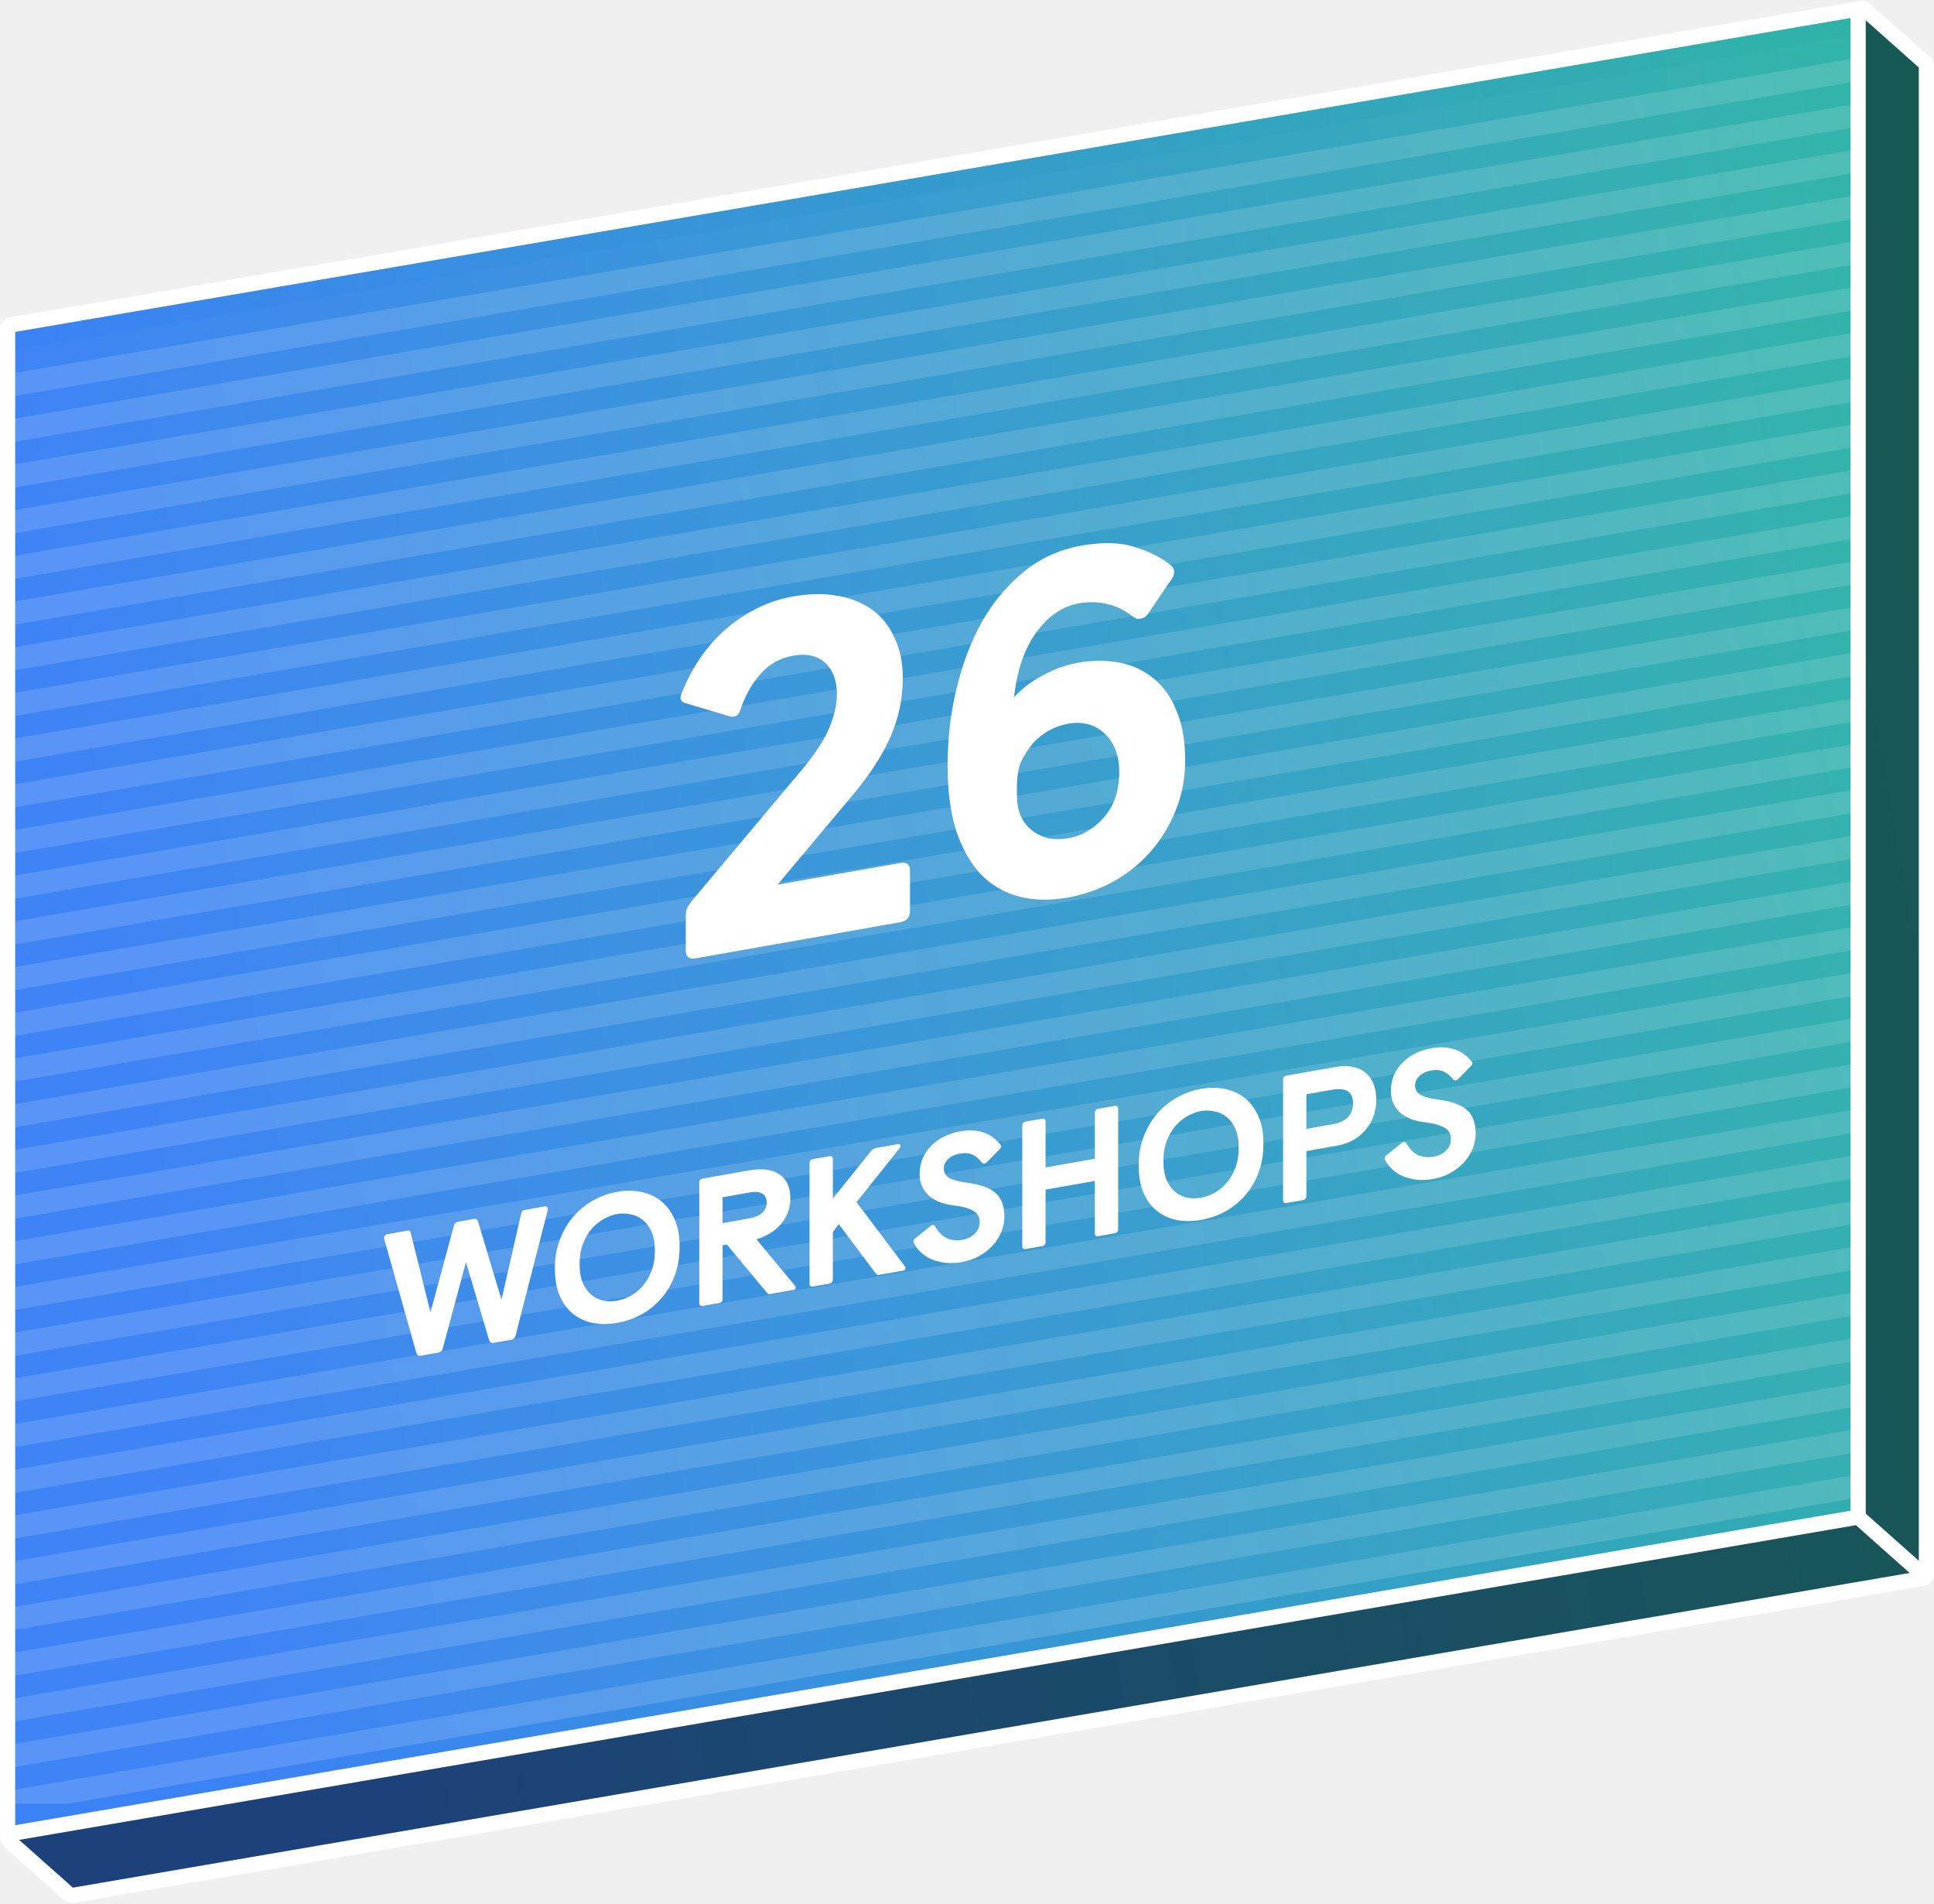
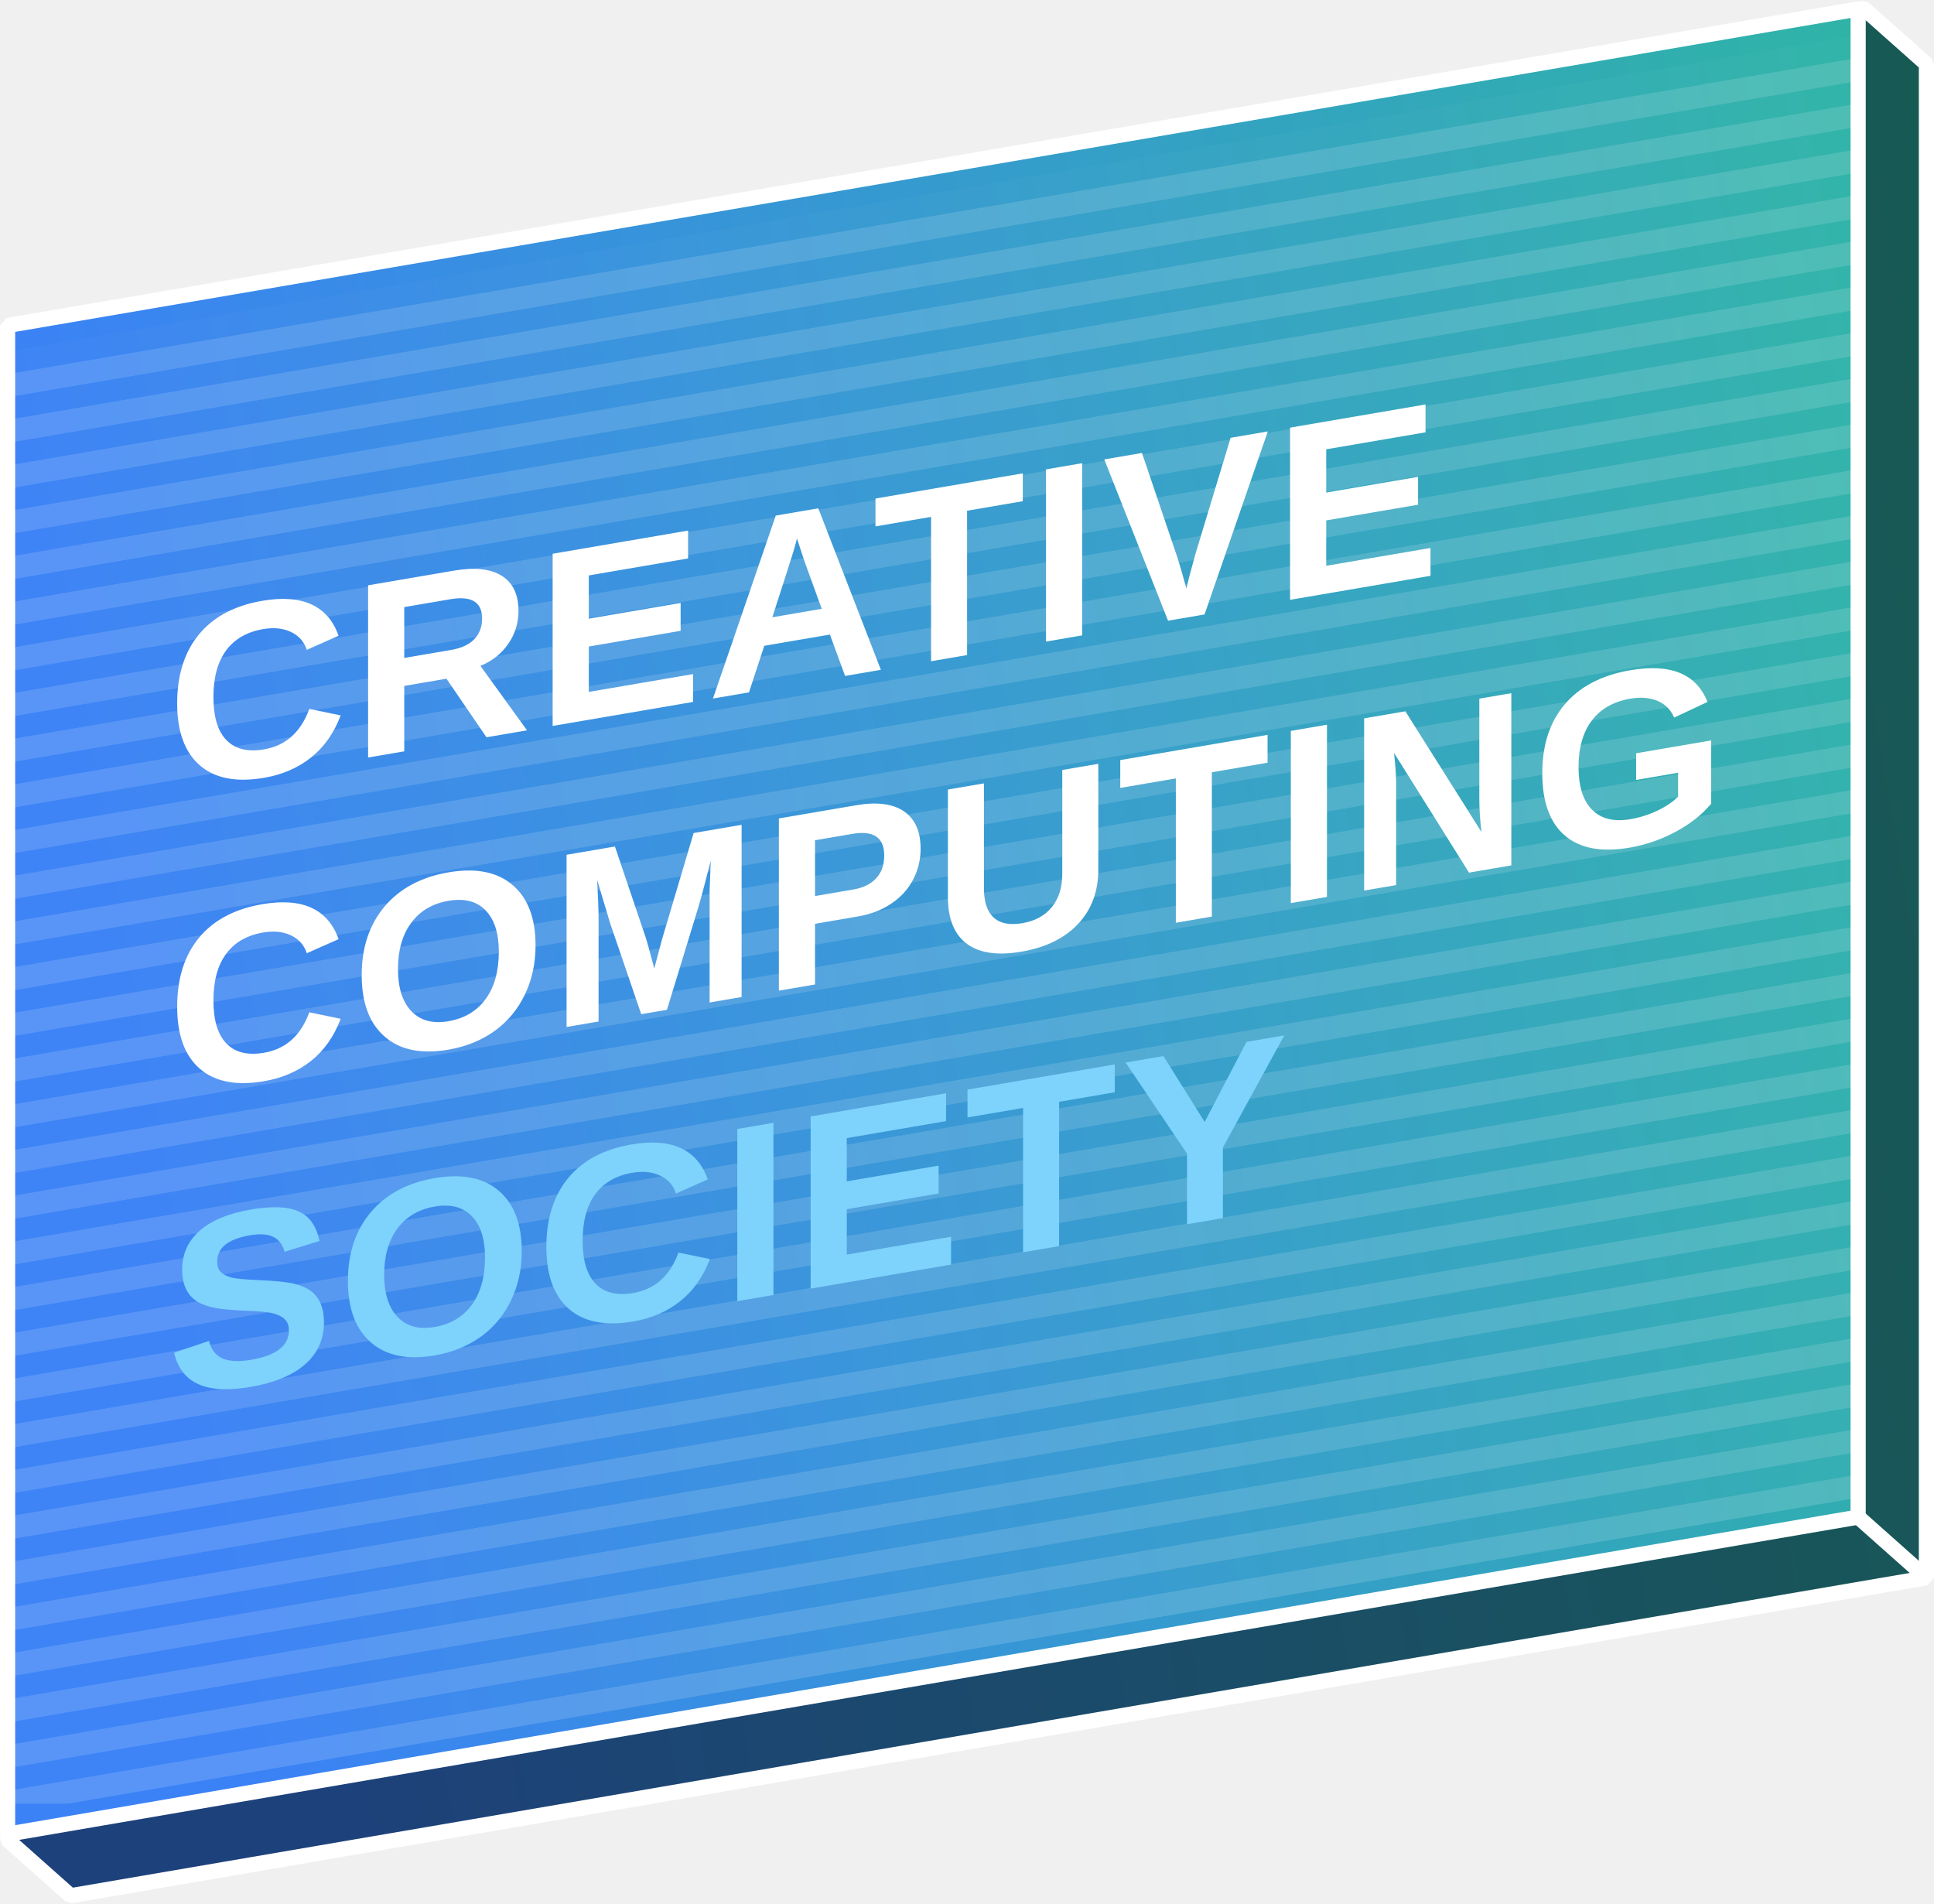
<svg xmlns="http://www.w3.org/2000/svg" xmlns:xlink="http://www.w3.org/1999/xlink" fill="none" height="251" viewBox="0 0 255 251" width="255">
  <linearGradient id="a">
    <stop offset="0" stop-color="#3b82f6" />
    <stop offset="1" stop-color="#2fb4a6" />
  </linearGradient>
  <linearGradient id="b" gradientUnits="userSpaceOnUse" x1="9" x2="255.009" xlink:href="#a" y1="50.75" y2="7.88" />
  <linearGradient id="c" gradientUnits="userSpaceOnUse" x1="-0" x2="246.009" xlink:href="#a" y1="42.75" y2="-.121" />
  <clipPath id="d">
    <path d="m0 0h245v237.798h-245z" />
  </clipPath>
  <path d="m245.713 1.083 8.287 7.366v199.564l-244.695 41.92-8.284-7.363 8.942-191.681z" fill="url(#b)" />
  <path d="m245.713 1.083 8.287 7.366v199.564l-244.695 41.92-8.284-7.363 8.942-191.681z" fill="#000" fill-opacity=".5" />
  <g stroke="#fff">
    <path d="m245.713 1.083 8.287 7.366v199.564l-244.695 41.92-8.284-7.363 8.942-191.681z" stroke-linejoin="bevel" stroke-width="2" />
    <path d="m1 241.814v-198.9l244-41.728v198.827z" fill="url(#c)" stroke-linejoin="bevel" stroke-width="2" />
    <path d="m245 200 9 8" stroke-width="2" />
    <g clip-path="url(#d)" stroke-linejoin="bevel" stroke-width="3">
      <path d="m0 48.025 281-48.025" stroke-opacity=".02" />
      <path d="m0 51.025 281-48.025" stroke-opacity=".15" />
      <path d="m0 54.05 281-48.025" stroke-opacity=".02" />
      <path d="m0 57.05 281-48.025" stroke-opacity=".15" />
      <path d="m0 60.075 281-48.025" stroke-opacity=".02" />
      <path d="m0 63.075 281-48.025" stroke-opacity=".15" />
      <path d="m0 66.1 281-48.025" stroke-opacity=".02" />
      <path d="m0 69.1 281-48.025" stroke-opacity=".15" />
      <path d="m0 72.125 281-48.025" stroke-opacity=".02" />
      <path d="m0 75.125 281-48.025" stroke-opacity=".15" />
      <path d="m0 78.15 281-48.025" stroke-opacity=".02" />
      <path d="m0 81.15 281-48.025" stroke-opacity=".15" />
      <path d="m0 84.175 281-48.025" stroke-opacity=".02" />
      <path d="m0 87.175 281-48.025" stroke-opacity=".15" />
      <path d="m0 90.2 281-48.025" stroke-opacity=".02" />
      <path d="m0 93.2 281-48.025" stroke-opacity=".15" />
      <path d="m0 96.224 281-48.025" stroke-opacity=".02" />
      <path d="m0 99.224 281-48.025" stroke-opacity=".15" />
      <path d="m0 102.249 281-48.025" stroke-opacity=".02" />
      <path d="m0 105.249 281-48.025" stroke-opacity=".15" />
      <path d="m0 108.274 281-48.025" stroke-opacity=".02" />
      <path d="m0 111.274 281-48.025" stroke-opacity=".15" />
      <path d="m0 114.299 281-48.025" stroke-opacity=".02" />
      <path d="m0 117.299 281-48.025" stroke-opacity=".15" />
      <path d="m0 120.324 281-48.025" stroke-opacity=".02" />
      <path d="m0 123.324 281-48.025" stroke-opacity=".15" />
      <path d="m0 126.349 281-48.025" stroke-opacity=".02" />
      <path d="m0 129.349 281-48.025" stroke-opacity=".15" />
      <path d="m0 132.374 281-48.025" stroke-opacity=".02" />
      <path d="m0 135.374 281-48.025" stroke-opacity=".15" />
      <path d="m0 138.399 281-48.025" stroke-opacity=".02" />
      <path d="m0 141.399 281-48.025" stroke-opacity=".15" />
      <path d="m0 144.424 281-48.025" stroke-opacity=".02" />
      <path d="m0 147.424 281-48.025" stroke-opacity=".15" />
      <path d="m0 150.449 281-48.025" stroke-opacity=".02" />
      <path d="m0 153.449 281-48.025" stroke-opacity=".15" />
      <path d="m0 156.474 281-48.025" stroke-opacity=".02" />
      <path d="m0 159.474 281-48.025" stroke-opacity=".15" />
      <path d="m0 162.499 281-48.025" stroke-opacity=".02" />
      <path d="m0 165.499 281-48.025" stroke-opacity=".15" />
      <path d="m0 168.524 281-48.025" stroke-opacity=".02" />
      <path d="m0 171.524 281-48.025" stroke-opacity=".15" />
      <path d="m0 174.549 281-48.025" stroke-opacity=".02" />
      <path d="m0 177.549 281-48.025" stroke-opacity=".15" />
      <path d="m0 180.574 281-48.025" stroke-opacity=".02" />
      <path d="m0 183.574 281-48.025" stroke-opacity=".15" />
      <path d="m0 186.598 281-48.025" stroke-opacity=".02" />
      <path d="m0 189.598 281-48.025" stroke-opacity=".15" />
      <path d="m0 192.623 281-48.025" stroke-opacity=".02" />
      <path d="m0 195.623 281-48.025" stroke-opacity=".15" />
      <path d="m0 198.648 281-48.025" stroke-opacity=".02" />
      <path d="m0 201.648 281-48.025" stroke-opacity=".15" />
      <path d="m0 204.673 281-48.025" stroke-opacity=".02" />
      <path d="m0 207.673 281-48.025" stroke-opacity=".15" />
      <path d="m0 210.698 281-48.025" stroke-opacity=".02" />
      <path d="m0 213.698 281-48.025" stroke-opacity=".15" />
      <path d="m0 216.723 281-48.025" stroke-opacity=".02" />
      <path d="m0 219.723 281-48.025" stroke-opacity=".15" />
      <path d="m0 222.748 281-48.025" stroke-opacity=".02" />
      <path d="m0 225.748 281-48.025" stroke-opacity=".15" />
      <path d="m0 228.773 281-48.025" stroke-opacity=".02" />
      <path d="m0 231.773 281-48.025" stroke-opacity=".15" />
      <path d="m0 234.798 281-48.025" stroke-opacity=".02" />
      <path d="m0 237.798 281-48.025" stroke-opacity=".15" />
    </g>
  </g>
-   <path d="m90.425 120.812c0-.427.042-.754.126-.982.126-.278.336-.614.63-1.007l14.496-17.276c1.807-2.154 3.026-4.011 3.656-5.573.672-1.569 1.008-3.058 1.008-4.466 0-1.792-.504-3.154-1.512-4.085-1.009-.974-2.437-1.298-4.286-.972-1.681.296-3.11 1.103-4.286 2.42-1.135 1.267-2.017 2.852-2.647 4.755-.168.499-.441.782-.819.848-.21.037-.441.014-.693-.07l-5.673-1.688c-.462-.132-.693-.368-.693-.71 0-.213.063-.459.189-.737.588-1.469 1.324-2.879 2.206-4.229.924-1.4 1.996-2.656 3.214-3.767 1.26-1.161 2.647-2.131 4.16-2.909 1.554-.829 3.235-1.403 5.042-1.721 2.185-.385 4.16-.413 5.924-.085 1.807.321 3.341.947 4.601 1.877 1.261.93 2.227 2.167 2.9 3.713.714 1.495 1.071 3.246 1.071 5.251 0 2.688-.546 5.28-1.639 7.777-1.092 2.454-2.773 5.033-5.042 7.738l-9.832 11.717 16.198-2.856c.84-.148 1.261.204 1.261 1.058v5.248c0 .853-.421 1.354-1.261 1.502l-27.039 4.768c-.84.148-1.261-.205-1.261-1.058zm60.925-39.863c-.252.343-.546.544-.883.604-.252.044-.441.057-.567.036-.126-.063-.273-.144-.441-.242-1.219-.937-2.416-1.515-3.593-1.735-1.134-.269-2.332-.293-3.592-.07-2.185.385-4.076 1.679-5.673 3.88-1.554 2.194-2.521 5.031-2.899 8.511 1.05-1.167 2.332-2.139 3.845-2.918 1.512-.821 3.025-1.365 4.538-1.632 1.975-.348 3.823-.354 5.546-.018 1.723.336 3.215 1.033 4.475 2.091 1.303 1.05 2.311 2.473 3.025 4.266.757 1.787 1.135 3.96 1.135 6.52 0 2.39-.42 4.597-1.261 6.623-.798 2.018-1.911 3.835-3.34 5.453-1.387 1.567-3.025 2.88-4.916 3.939-1.891 1.016-3.887 1.709-5.988 2.079-2.353.415-4.496.366-6.429-.146-1.933-.513-3.592-1.479-4.979-2.898-1.387-1.462-2.479-3.382-3.277-5.758-.757-2.384-1.135-5.24-1.135-8.568 0-3.584.399-7.004 1.198-10.259.798-3.298 1.933-6.25 3.403-8.856 1.513-2.613 3.362-4.795 5.547-6.546s4.664-2.87 7.437-3.359c2.899-.511 5.294-.443 7.185.205 1.933.598 3.509 1.408 4.727 2.43.252.211.378.488.378.829 0 .299-.084.57-.252.812zm-17.27 23.845c0 1.067.168 1.997.504 2.791.379.787.883 1.424 1.513 1.91s1.345.829 2.143 1.03c.84.15 1.723.144 2.647-.019 1.765-.311 3.32-1.225 4.664-2.742 1.345-1.517 2.017-3.513 2.017-5.988 0-1.195-.189-2.228-.567-3.1s-.883-1.572-1.513-2.101c-.588-.536-1.281-.905-2.08-1.105-.798-.201-1.638-.223-2.521-.068-1.849.326-3.424 1.201-4.727 2.626-.462.551-.924 1.251-1.387 2.1-.42.8-.651 1.928-.693 3.386zm-83.444 58.474c0-.32.158-.508.473-.564l2.6-.458c.158-.028.268-.007.331.062.063.053.11.164.142.335l2.576 10.369 3.073-11.365c.047-.169.11-.3.189-.394.095-.096.229-.16.402-.191l2.033-.358c.173-.031.299-.013.378.053.095.064.166.171.213.323l3.073 10.282 2.576-11.278c.032-.182.079-.31.142-.385.063-.091.173-.151.331-.179l2.6-.458c.315-.056.473.077.473.397l-4.254 16.59c-.095.337-.299.533-.615.588l-2.293.404c-.299.053-.496-.072-.591-.375l-3.049-10.263-3.049 11.338c-.095.337-.291.531-.591.584l-2.293.404c-.315.056-.52-.068-.615-.371zm30.749 11.138c-1.103.194-2.151.203-3.143.026-.993-.193-1.867-.583-2.624-1.169-.756-.587-1.355-1.377-1.796-2.371-.441-1.011-.662-2.236-.662-3.676 0-1.424.228-2.712.685-3.865.457-1.168 1.064-2.179 1.82-3.032.756-.854 1.631-1.552 2.623-2.095.993-.543 2.025-.909 3.096-1.098 1.071-.189 2.103-.187 3.096.006s1.867.583 2.623 1.169c.756.587 1.363 1.384 1.82 2.392.457.991.685 2.199.685 3.623 0 1.44-.221 2.743-.662 3.908-.441 1.15-1.04 2.152-1.796 3.005s-1.631 1.552-2.623 2.095c-.993.527-2.041.887-3.143 1.082zm0-2.928c.583-.103 1.166-.31 1.749-.62.599-.33 1.135-.768 1.607-1.316.473-.547.859-1.207 1.158-1.98.299-.773.449-1.663.449-2.671s-.15-1.846-.449-2.513c-.299-.667-.693-1.19-1.182-1.568-.473-.38-1.008-.622-1.607-.724-.583-.121-1.158-.132-1.725-.032-.567.1-1.15.315-1.749.644-.583.311-1.119.742-1.607 1.292-.473.547-.859 1.207-1.158 1.98s-.449 1.663-.449 2.671.142 1.847.425 2.517c.299.667.685 1.191 1.158 1.572s1.001.632 1.584.753c.599.102 1.198.101 1.796-.005zm10.815-15.539c0-.32.158-.508.473-.563l6.027-1.063c1.75-.308 3.104-.139 4.066.507.961.647 1.442 1.706 1.442 3.178 0 .704-.119 1.349-.355 1.934-.236.57-.559 1.083-.969 1.539-.394.454-.867.841-1.418 1.162-.536.319-1.111.572-1.726.761l5.082 6.112c.063.068.095.151.095.247 0 .176-.103.282-.308.318l-2.93.517c-.174.03-.3.029-.379-.006-.078-.05-.165-.13-.26-.242l-5.199-6.259-.567.1v7.056c0 .32-.158.508-.473.564l-2.127.375c-.315.055-.473-.077-.473-.397zm6.665 4.681c.693-.123 1.237-.362 1.631-.72.394-.357.591-.816.591-1.376s-.197-.949-.591-1.168c-.394-.218-.938-.267-1.631-.144l-3.593.633v3.408zm7.876-7.245c0-.32.158-.508.473-.563l2.127-.375c.315-.056.473.076.473.396v5.184l4.963-6.179c.205-.276.465-.442.78-.498l2.836-.5c.126-.022.213-.005.26.051.063.036.095.095.095.175 0 .096-.032.181-.095.257l-5.719 7.176 6.358 8.431c.063.101.094.183.094.247 0 .192-.11.308-.331.347l-2.86.504c-.22.039-.386.052-.496.039-.095-.031-.197-.125-.307-.281l-4.798-6.402-.78 1.049v6.24c0 .32-.158.508-.473.564l-2.127.375c-.315.055-.473-.077-.473-.397zm15.884 8.311c.11-.099.22-.159.331-.178.078-.014.141-.009.189.015.047.023.102.086.165.186.457.784.993 1.305 1.607 1.565.615.244 1.277.303 1.986.178.646-.114 1.181-.376 1.607-.787.441-.43.662-.949.662-1.557 0-.656-.276-1.144-.828-1.462-.535-.338-1.418-.582-2.647-.734-.551-.062-1.095-.182-1.631-.36-.535-.193-1.016-.453-1.441-.778-.41-.343-.741-.757-.993-1.241-.252-.499-.378-1.085-.378-1.757 0-.72.126-1.39.378-2.011.268-.623.638-1.176 1.111-1.66.473-.499 1.032-.91 1.678-1.231.662-.341 1.387-.581 2.174-.72.662-.117 1.261-.15 1.797-.101.551.047 1.04.153 1.465.318.426.165.804.378 1.135.64.33.262.622.546.874.854.095.111.142.207.142.287 0 .096-.063.211-.189.345l-1.655 1.684c-.126.118-.236.185-.331.202-.173.031-.307-.018-.401-.145-.347-.451-.741-.781-1.182-.992-.441-.226-1.016-.276-1.726-.151-.252.044-.504.121-.756.229s-.48.253-.685.433c-.189.161-.347.357-.473.587-.11.212-.165.453-.165.725 0 .544.244.957.732 1.239.504.279 1.284.486 2.34.62.835.108 1.56.269 2.175.48.614.212 1.126.49 1.536.833.41.344.709.779.898 1.306.205.508.307 1.122.307 1.842 0 .704-.141 1.393-.425 2.067-.268.655-.654 1.251-1.158 1.788-.489.534-1.08.99-1.773 1.369-.677.375-1.426.635-2.245.779-.741.131-1.442.167-2.104.107-.646-.078-1.245-.22-1.796-.427-.536-.225-1.009-.518-1.418-.878-.41-.36-.741-.773-.993-1.241-.063-.117-.094-.215-.094-.295 0-.144.086-.279.26-.406zm12.16-13.256c0-.32.158-.508.473-.563l2.127-.375c.315-.056.473.076.473.396v6.024l6.499-1.146v-6.024c0-.32.158-.508.473-.563l2.127-.375c.315-.056.473.076.473.396v15.84c0 .32-.158.508-.473.564l-2.127.375c-.315.055-.473-.077-.473-.397v-6.888l-6.499 1.146v6.888c0 .32-.158.508-.473.564l-2.127.375c-.315.055-.473-.077-.473-.397zm23.576 12.403c-1.103.194-2.15.203-3.143.026-.993-.193-1.867-.583-2.624-1.169-.756-.587-1.355-1.377-1.796-2.371-.441-1.011-.662-2.236-.662-3.676 0-1.424.229-2.712.686-3.865.457-1.168 1.063-2.179 1.82-3.033.756-.853 1.63-1.551 2.623-2.094s2.025-.909 3.096-1.098c1.072-.189 2.104-.187 3.097.006.992.193 1.867.583 2.623 1.169.756.587 1.363 1.384 1.82 2.391.457.992.685 2.2.685 3.624 0 1.44-.22 2.743-.661 3.908-.442 1.15-1.04 2.152-1.797 3.005-.756.853-1.63 1.552-2.623 2.095-.993.527-2.041.887-3.144 1.082zm0-2.928c.583-.103 1.166-.31 1.749-.62.599-.33 1.135-.769 1.608-1.316.472-.547.858-1.207 1.158-1.98.299-.773.449-1.663.449-2.671s-.15-1.846-.449-2.513c-.3-.667-.694-1.19-1.182-1.568-.473-.38-1.009-.622-1.607-.724-.583-.122-1.158-.132-1.726-.032-.567.1-1.15.315-1.749.644-.583.311-1.118.742-1.607 1.292-.473.547-.859 1.207-1.158 1.98s-.449 1.663-.449 2.671.142 1.847.425 2.517c.3.667.686 1.191 1.158 1.572.473.381 1.001.631 1.584.753.599.102 1.198.1 1.796-.005zm10.815-15.539c0-.32.158-.508.473-.563l6.358-1.121c.93-.164 1.733-.17 2.411-.018.693.15 1.26.426 1.702.828.457.4.795.9 1.016 1.501.22.601.331 1.27.331 2.006 0 .704-.111 1.387-.331 2.05-.221.663-.552 1.265-.993 1.807-.425.539-.961 1.002-1.607 1.388-.646.385-1.402.655-2.269.808l-4.018.708v5.904c0 .32-.158.508-.473.564l-2.127.375c-.315.055-.473-.077-.473-.397zm6.5 5.862c1.812-.32 2.718-1.239 2.718-2.759s-.906-2.121-2.718-1.801l-3.427.604v4.56zm9.084 2.502c.11-.099.22-.159.331-.178.079-.014.142-.009.189.014.047.024.102.086.165.187.457.784.993 1.305 1.607 1.565.615.244 1.277.303 1.986.178.646-.114 1.182-.377 1.607-.788.441-.429.662-.948.662-1.556 0-.656-.276-1.144-.827-1.462-.536-.338-1.419-.582-2.648-.734-.551-.062-1.095-.183-1.63-.36-.536-.194-1.017-.453-1.442-.778-.41-.344-.741-.757-.993-1.241-.252-.499-.378-1.085-.378-1.757 0-.72.126-1.39.378-2.011.268-.623.638-1.176 1.111-1.66.473-.499 1.032-.91 1.678-1.232.662-.34 1.387-.58 2.175-.719.661-.117 1.26-.15 1.796-.101.551.047 1.04.153 1.465.318.426.165.804.378 1.135.64.331.261.622.546.874.854.095.111.142.207.142.287 0 .096-.063.211-.189.345l-1.654 1.684c-.127.118-.237.185-.331.202-.174.031-.308-.018-.402-.145-.347-.451-.741-.782-1.182-.992-.441-.226-1.016-.277-1.725-.151-.252.044-.505.12-.757.229-.252.108-.48.253-.685.433-.189.161-.347.357-.473.587-.11.212-.165.453-.165.725 0 .544.244.957.732 1.239.505.279 1.285.486 2.34.619.836.109 1.56.269 2.175.481.614.212 1.126.489 1.536.833s.709.779.898 1.306c.205.508.308 1.122.308 1.842 0 .704-.142 1.393-.426 2.067-.268.655-.654 1.251-1.158 1.788-.488.534-1.079.99-1.773 1.368-.677.376-1.426.636-2.245.78-.741.131-1.442.167-2.104.107-.646-.078-1.244-.22-1.796-.427-.536-.226-1.008-.518-1.418-.878s-.741-.773-.993-1.241c-.063-.117-.094-.215-.094-.295 0-.144.086-.28.26-.406z" fill="#fff" />
+   <g transform="matrix(1,-0.171016,0,1,0,0.17102)">
+     <text x="22" y="108" font-family="'Arial','Helvetica Neue',Helvetica,sans-serif" font-size="33" font-weight="900" letter-spacing="0.5" fill="#FFFFFF">CREATIVE</text>
+     <text x="22" y="148" font-family="'Arial','Helvetica Neue',Helvetica,sans-serif" font-size="33" font-weight="900" letter-spacing="0.5" fill="#FFFFFF">COMPUTING</text>
+     <text x="22" y="188" font-family="'Arial','Helvetica Neue',Helvetica,sans-serif" font-size="33" font-weight="900" letter-spacing="0.5" fill="#7DD3FC">SOCIETY</text>
+   </g>
</svg>
